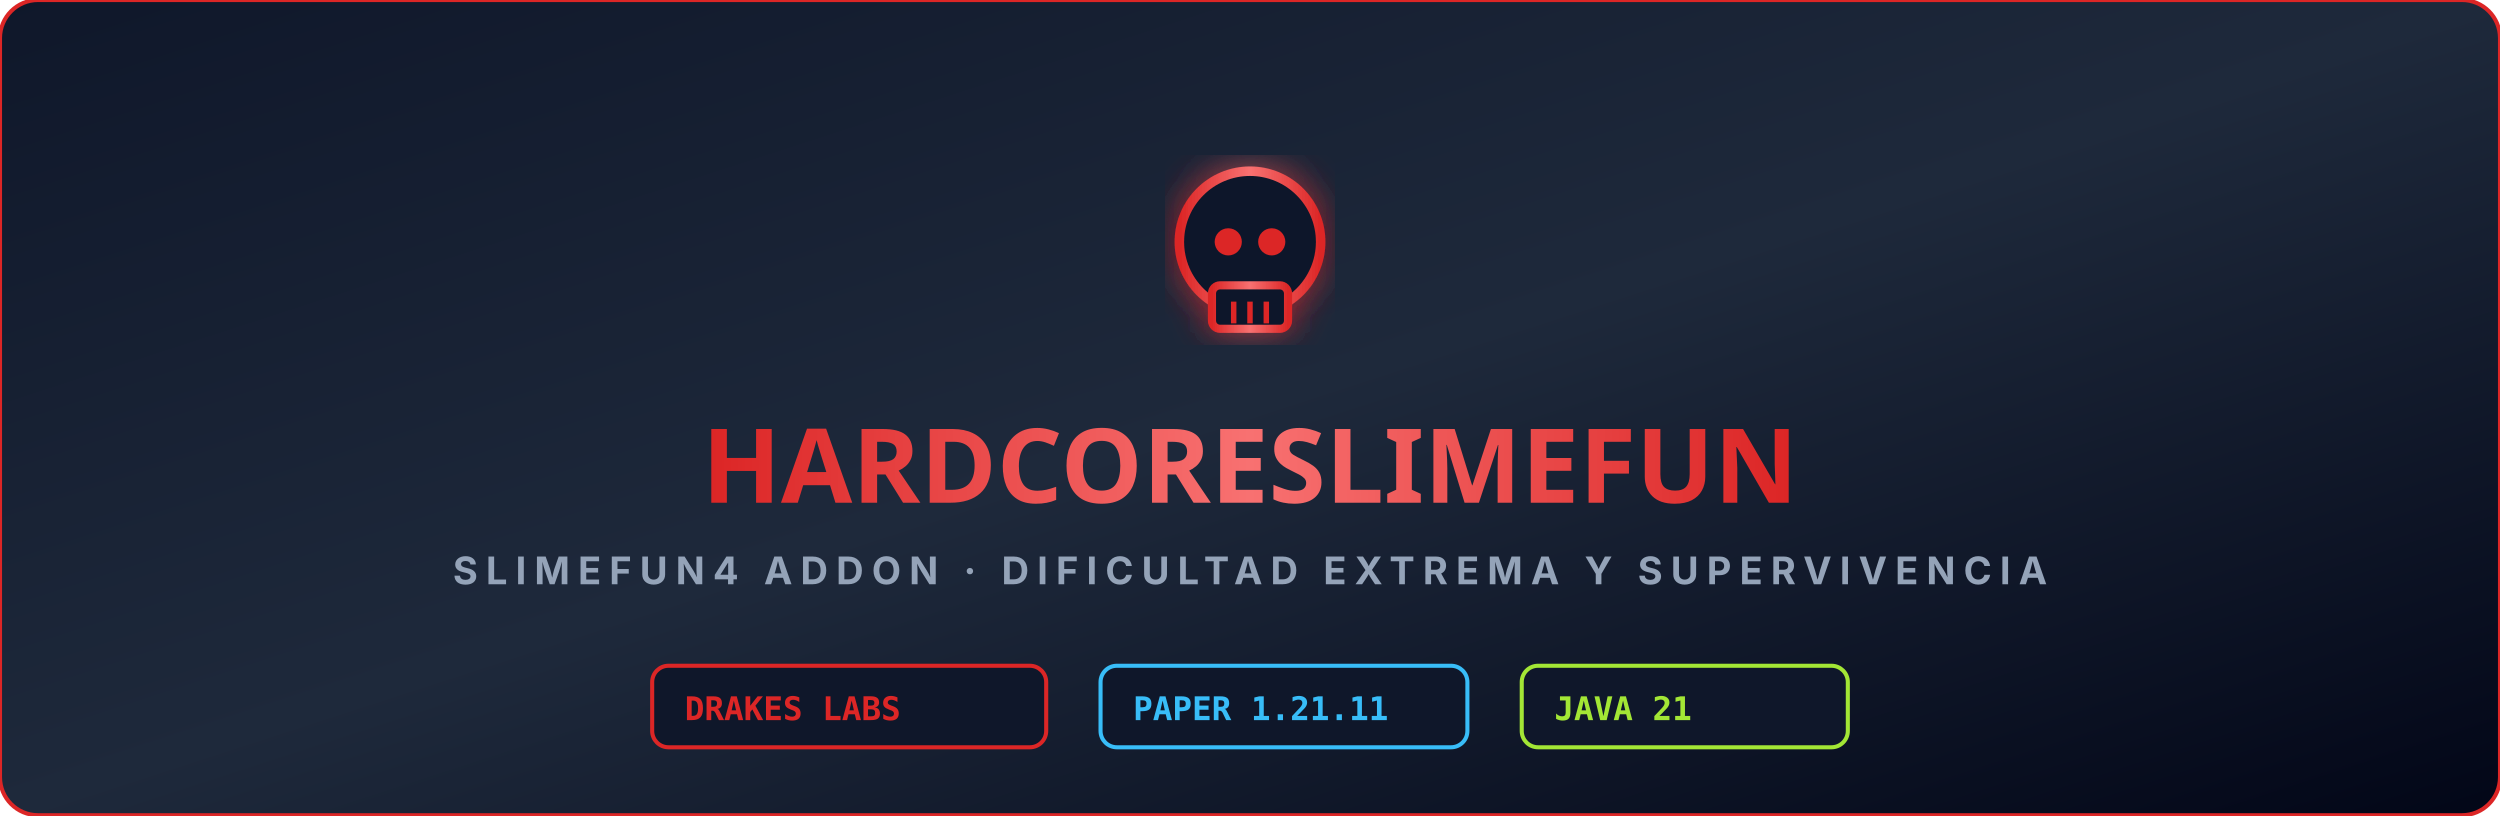
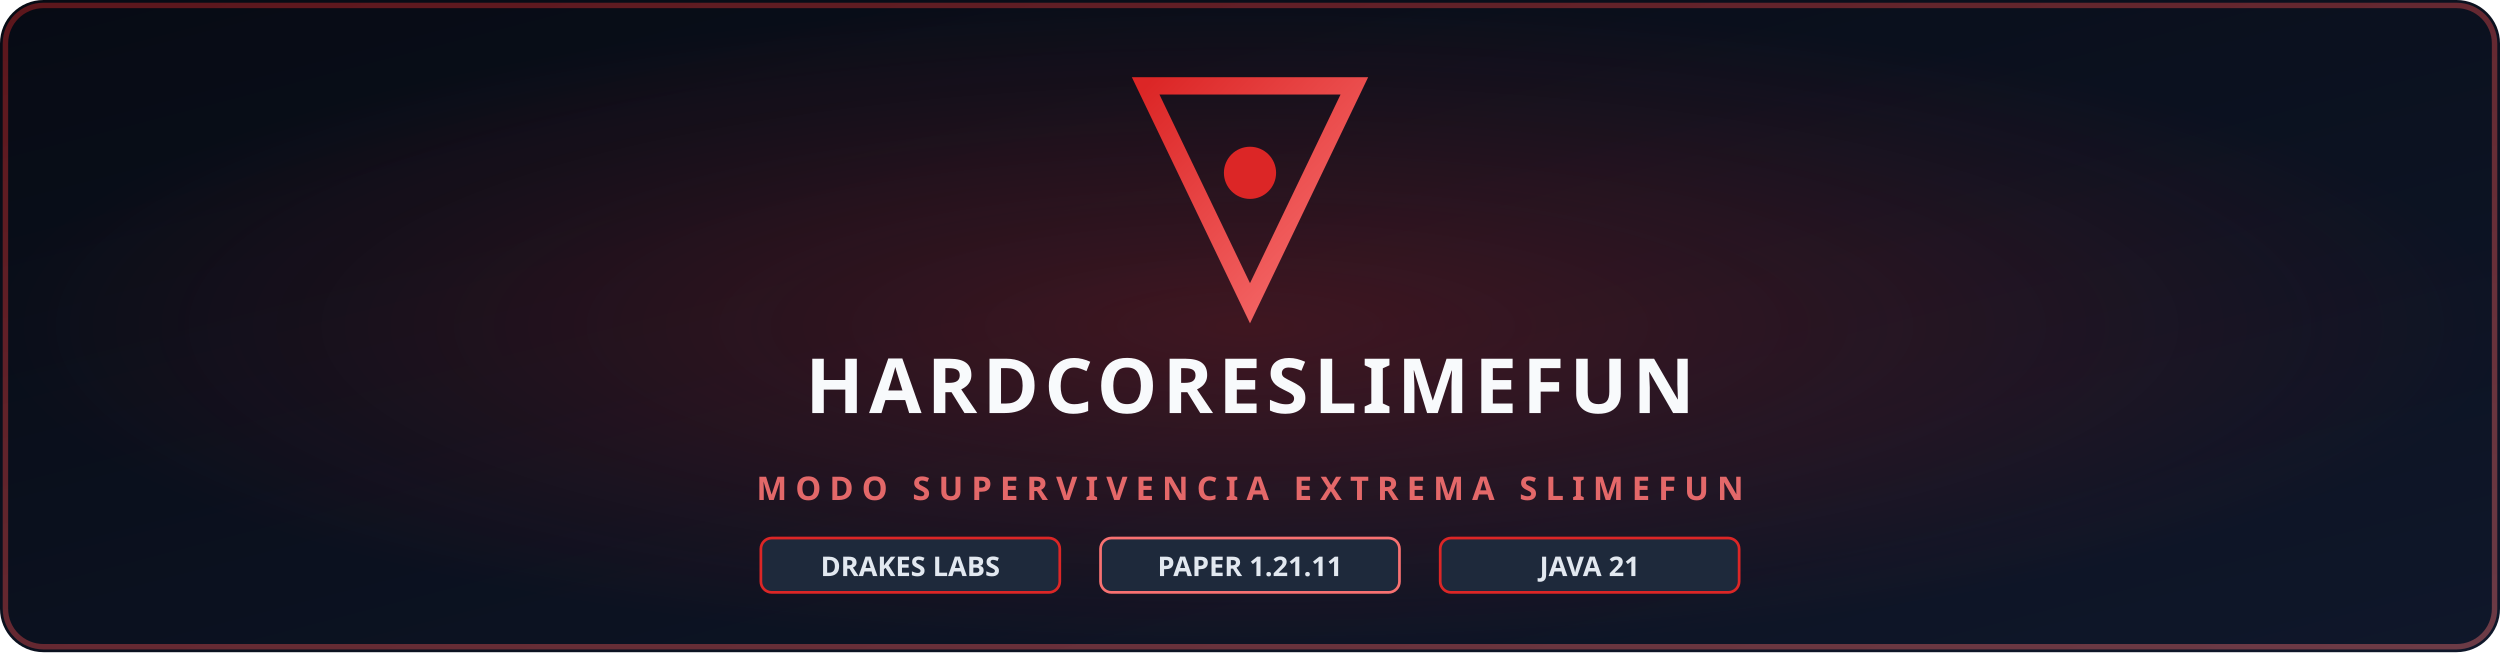
- <svg xmlns="http://www.w3.org/2000/svg" viewBox="0 0 920 300" width="920" height="300">
+ <svg xmlns="http://www.w3.org/2000/svg" viewBox="0 0 920 240" width="920" height="240" role="img" aria-label="HardcoreSlimefun Banner">
  <defs>
-     <linearGradient id="bgG" x1="0%" y1="0%" x2="100%" y2="100%">
-       <stop offset="0%" stop-color="#0F172A" />
-       <stop offset="50%" stop-color="#1E293B" />
-       <stop offset="100%" stop-color="#020617" />
+     <linearGradient id="bFondo" x1="0" y1="0" x2="1" y2="1">
+       <stop offset="0%" stop-color="#070B14" />
+       <stop offset="100%" stop-color="#0F172A" />
    </linearGradient>
-     <linearGradient id="acG" x1="0%" y1="0%" x2="100%" y2="0%">
+     <linearGradient id="acG" x1="0" y1="0" x2="1" y2="1">
      <stop offset="0%" stop-color="#DC2626" />
-       <stop offset="50%" stop-color="#F87171" />
-       <stop offset="100%" stop-color="#DC2626" />
+       <stop offset="100%" stop-color="#F87171" />
    </linearGradient>
-     <filter id="glowF">
-       <feGaussianBlur stdDeviation="6" result="blur" />
-       <feMerge>
-         <feMergeNode in="blur" />
-         <feMergeNode in="SourceGraphic" />
-       </feMerge>
-     </filter>
+     <radialGradient id="bHalo" cx="50%" cy="50%" r="50%">
+       <stop offset="0%" stop-color="#DC2626" stop-opacity="0.25" />
+       <stop offset="100%" stop-color="#DC2626" stop-opacity="0" />
+     </radialGradient>
  </defs>
-   <style>
-     @keyframes latido {
-       0%, 100% { opacity: 0.85; filter: drop-shadow(0 0 15px #DC2626b3); }
-       50%      { opacity: 1;    filter: drop-shadow(0 0 30px #F87171); }
-     }
-     .fondo  { fill: url(#bgG); }
-     .titulo { font-family: 'Outfit', 'Segoe UI', sans-serif; font-weight: 900; font-size: 38px;
-                fill: url(#acG); animation: latido 3.5s infinite ease-in-out; }
-     .sub    { font-family: 'Inter', 'Segoe UI', sans-serif; font-weight: 700; font-size: 14px;
-                fill: #94A3B8; letter-spacing: 3px; }
-     .chapa  { fill: #0F172A; stroke-width: 1.5; rx: 6px; }
-     .ctexto { font-family: 'JetBrains Mono', monospace; font-size: 12px; font-weight: 700; }
-   </style>
-   <rect class="fondo" width="920" height="300" rx="14" stroke="#DC2626" stroke-width="1.5" />
-   <g transform="translate(460, 95)" filter="url(#glowF)">
-     <g>
-       <animateTransform attributeName="transform" type="rotate" from="0 0 0" to="360 0 0" dur="24s" repeatCount="indefinite" />
-       <circle cx="0" cy="-6" r="26" fill="#0F172A" stroke="url(#acG)" stroke-width="3.5" />
-       <rect x="-14" y="10" width="28" height="16" rx="3" fill="#0F172A" stroke="url(#acG)" stroke-width="3" />
-       <circle cx="-8" cy="-6" r="5" fill="#DC2626" />
-       <circle cx="8" cy="-6" r="5" fill="#DC2626" />
-       <line x1="-6" y1="16" x2="-6" y2="24" stroke="#DC2626" stroke-width="2" />
-       <line x1="0" y1="16" x2="0" y2="24" stroke="#DC2626" stroke-width="2" />
-       <line x1="6" y1="16" x2="6" y2="24" stroke="#DC2626" stroke-width="2" />
-     </g>
+   <rect width="920" height="240" rx="16" fill="url(#bFondo)" />
+   <rect width="920" height="240" rx="16" fill="url(#bHalo)" />
+   <rect x="2" y="2" width="916" height="236" rx="14" fill="none" stroke="url(#acG)" stroke-width="2" opacity="0.4" />
+   <g transform="translate(460,70) scale(1.6)">
+     <path d="M-24,-24 L0,26 L24,-24 Z" fill="none" stroke="url(#acG)" stroke-width="4" />
+     <circle cx="0" cy="-4" r="6" fill="#DC2626" />
  </g>
-   <text x="460" y="185" text-anchor="middle" class="titulo">HARDCORESLIMEFUN</text>
-   <text x="460" y="215" text-anchor="middle" class="sub">SLIMEFUN4 ADDON · DIFICULTAD EXTREMA Y SUPERVIVENCIA</text>
-   <g transform="translate(240, 245)">
-     <rect x="0" y="0" width="145" height="30" class="chapa" stroke="#DC2626" />
-     <text x="12" y="20" class="ctexto" fill="#DC2626">DRAKES LABS</text>
-     <rect x="165" y="0" width="135" height="30" class="chapa" stroke="#38BDF8" />
-     <text x="177" y="20" class="ctexto" fill="#38BDF8">PAPER 1.21.11</text>
-     <rect x="320" y="0" width="120" height="30" class="chapa" stroke="#A3E635" />
-     <text x="332" y="20" class="ctexto" fill="#A3E635">JAVA 21</text>
+   <text x="460" y="152" text-anchor="middle" font-family="'Segoe UI', system-ui, -apple-system, sans-serif" font-weight="900" font-size="28" fill="#F8FAFC" letter-spacing="2">
+     HARDCORESLIMEFUN
+   </text>
+   <text x="460" y="184" text-anchor="middle" font-family="'Segoe UI', system-ui, -apple-system, sans-serif" font-weight="700" font-size="12" fill="#F87171" letter-spacing="3" opacity="0.9">
+     MODO SUPERVIVENCIA EXTREMA SLIMEFUN
+   </text>
+   <g transform="translate(460, 210)">
+     <rect x="-180" y="-12" width="110" height="20" rx="4" fill="#1E293B" stroke="#DC2626" stroke-width="1" />
+     <text x="-125" y="2" text-anchor="middle" font-family="sans-serif" font-size="10" font-weight="700" fill="#E2E8F0">DRAKES LABS</text>
+     <rect x="-55" y="-12" width="110" height="20" rx="4" fill="#1E293B" stroke="#F87171" stroke-width="1" />
+     <text x="0" y="2" text-anchor="middle" font-family="sans-serif" font-size="10" font-weight="700" fill="#E2E8F0">PAPER 1.21.11</text>
+     <rect x="70" y="-12" width="110" height="20" rx="4" fill="#1E293B" stroke="#DC2626" stroke-width="1" />
+     <text x="125" y="2" text-anchor="middle" font-family="sans-serif" font-size="10" font-weight="700" fill="#E2E8F0">JAVA 21</text>
  </g>
</svg>
